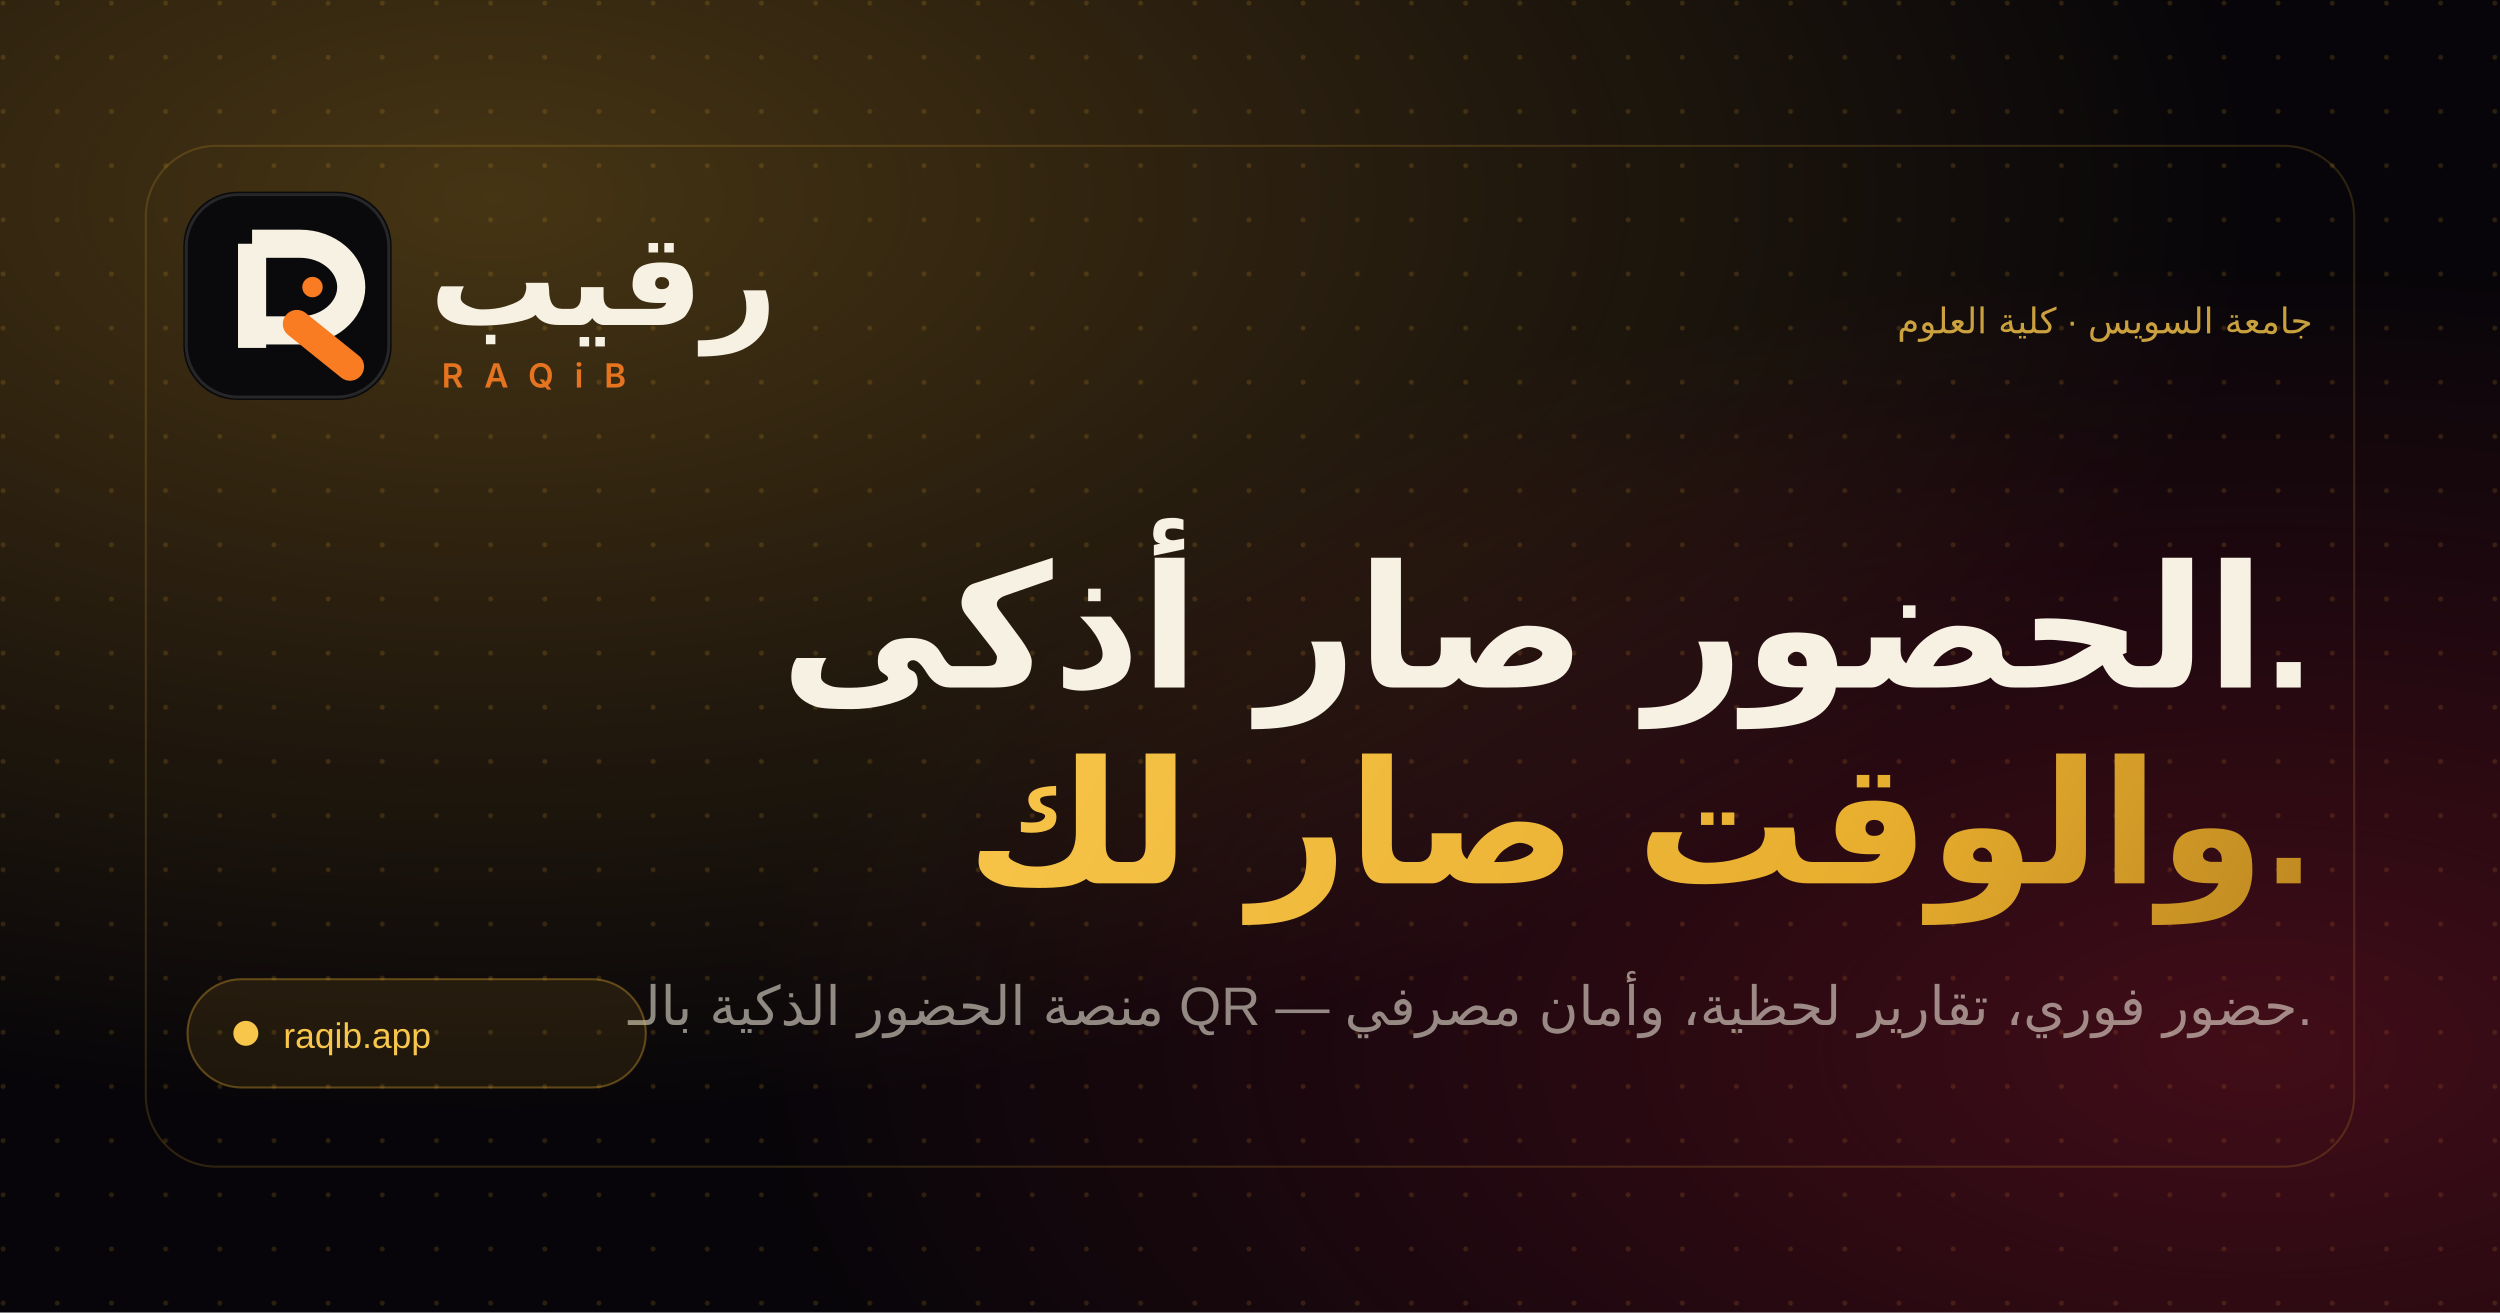
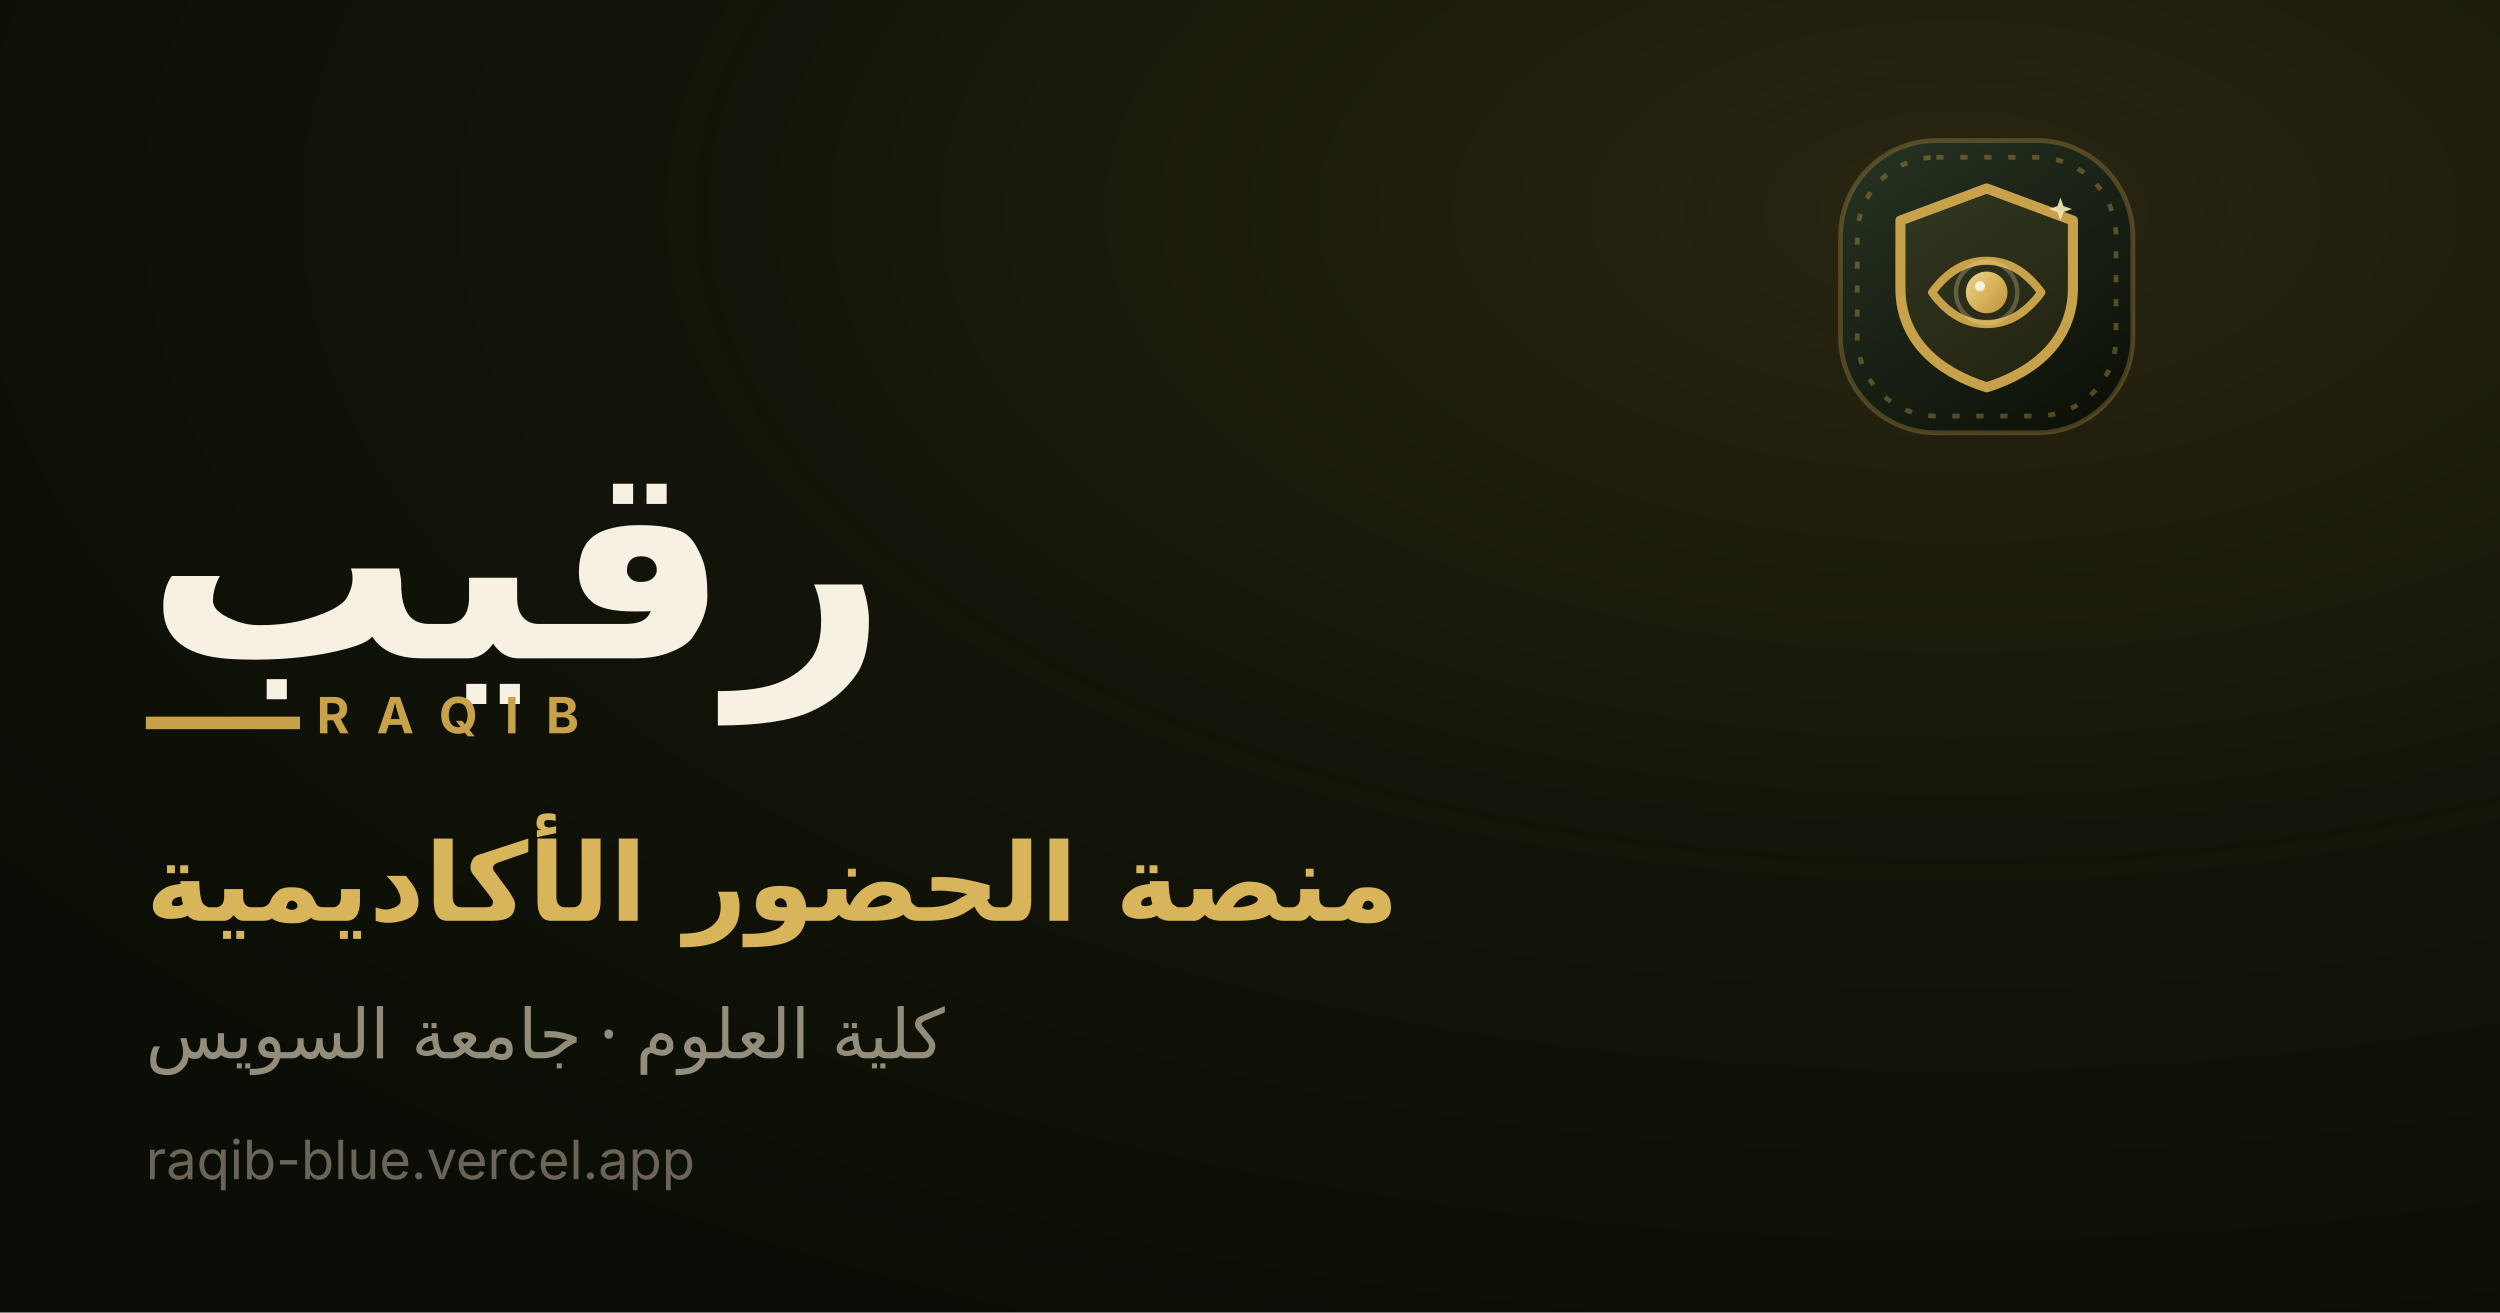
- <svg xmlns="http://www.w3.org/2000/svg" width="1200" height="630" viewBox="0 0 1200 630" fill="none" role="img" aria-label="Raqib — منصة الحضور الذكية">
+ <svg xmlns="http://www.w3.org/2000/svg" viewBox="0 0 1200 630" width="1200" height="630" fill="none" role="img" aria-label="رقيب — منصة الحضور الأكاديمية">
  <defs>
-     <linearGradient id="gold" x1="60" y1="40" x2="1140" y2="600" gradientUnits="userSpaceOnUse">
-       <stop stop-color="#FFF1C2" />
-       <stop offset="0.4" stop-color="#F8C64B" />
-       <stop offset="0.75" stop-color="#E8AE2E" />
-       <stop offset="1" stop-color="#A9761A" />
+     <linearGradient id="gt" x1="12" y1="4" x2="52" y2="60" gradientUnits="userSpaceOnUse">
+       <stop stop-color="#243020" />
+       <stop offset="1" stop-color="#0d1107" />
    </linearGradient>
-     <radialGradient id="warm" cx="0.2" cy="0.15" r="0.7">
-       <stop stop-color="#E8AE2E" stop-opacity="0.28" />
-       <stop offset="1" stop-color="#E8AE2E" stop-opacity="0" />
+     <linearGradient id="gi" x1="26" y1="26" x2="40" y2="38" gradientUnits="userSpaceOnUse">
+       <stop stop-color="#f4e6b6" />
+       <stop offset=".5" stop-color="#d8b45a" />
+       <stop offset="1" stop-color="#aa8137" />
+     </linearGradient>
+     <radialGradient id="gs" cx="0.5" cy="0" r="1" gradientTransform="translate(32 2) scale(34 26)">
+       <stop stop-color="#ffffff" stop-opacity=".14" />
+       <stop offset="1" stop-color="#ffffff" stop-opacity="0" />
    </radialGradient>
-     <radialGradient id="red" cx="0.9" cy="0.8" r="0.6">
-       <stop stop-color="#C81E3A" stop-opacity="0.3" />
-       <stop offset="1" stop-color="#C81E3A" stop-opacity="0" />
+     <radialGradient id="glow" cx="0.78" cy="0.16" r="0.95">
+       <stop offset="0%" stop-color="#c8a24b" stop-opacity="0.16" />
+       <stop offset="55%" stop-color="#c8a24b" stop-opacity="0.04" />
+       <stop offset="100%" stop-color="#c8a24b" stop-opacity="0" />
    </radialGradient>
-     <pattern id="dots" width="26" height="26" patternUnits="userSpaceOnUse">
-       <circle cx="1.5" cy="1.5" r="1.2" fill="#E8AE2E" fill-opacity="0.16" />
-     </pattern>
-     <linearGradient id="fade" x1="0" y1="0" x2="1200" y2="0">
-       <stop stop-color="#F8C64B" stop-opacity="0" />
-       <stop offset="0.5" stop-color="#F8C64B" stop-opacity="0.5" />
-       <stop offset="1" stop-color="#F8C64B" stop-opacity="0" />
-     </linearGradient>
  </defs>
-   <rect width="1200" height="630" fill="#070509" />
-   <rect width="1200" height="630" fill="url(#dots)" />
-   <rect width="1200" height="630" fill="url(#warm)" />
-   <rect width="1200" height="630" fill="url(#red)" />
-   <rect x="70" y="70" width="1060" height="490" rx="34" stroke="#E8AE2E" stroke-opacity="0.18" />
-   <path d="M70 152h1060" stroke="url(#fade)" />
-   <g transform="translate(88 92)">
-     <rect x="0" y="0" width="100" height="100" rx="26" fill="#0A0A0C" />
-     <rect x="1.4" y="1.4" width="97.2" height="97.2" rx="25" fill="none" stroke="#ffffff" stroke-opacity="0.12" stroke-width="1.4" />
-     <path d="M33 25v50" stroke="#F7F1E3" stroke-width="13.5" />
-     <path d="M33 25h23c13.6 0 24.6 9.4 24.6 20.8S69.6 66.6 56 66.6H33" fill="none" stroke="#F7F1E3" stroke-width="13.5" stroke-linejoin="round" />
-     <circle cx="62" cy="45.8" r="4.9" fill="#F97B22" />
-     <path d="M54.5 63.5 80 84" stroke="#F97B22" stroke-width="13.5" stroke-linecap="round" />
+   <rect width="1200" height="630" fill="#0b0e06" />
+   <rect width="1200" height="630" fill="url(#glow)" />
+   <g transform="translate(880,64) scale(2.3)">
+     <rect x="1.5" y="1.5" width="61" height="61" rx="20" fill="url(#gt)" />
+     <rect x="1.5" y="1.5" width="61" height="61" rx="20" fill="url(#gs)" />
+     <rect x="1.5" y="1.5" width="61" height="61" rx="20" stroke="rgba(200,162,75,0.30)" />
+     <rect x="5" y="5" width="54" height="54" rx="16.5" fill="none" stroke="#c8a24b" stroke-opacity=".38" stroke-width="1" stroke-dasharray="1.5 3.5" />
+     <path d="M32 11.5 50 18.2v14.1c0 10.6-7.5 17.4-18 20.7-10.5-3.3-18-10.1-18-20.7V18.2Z" fill="rgba(200,162,75,0.10)" stroke="#c8a24b" stroke-width="2.1" stroke-linejoin="round" />
+     <path d="M20.6 33.2c3.2-4.4 7-6.6 11.4-6.6s8.2 2.2 11.4 6.6c-3.2 4.4-7 6.6-11.4 6.6s-8.2-2.2-11.4-6.6Z" fill="none" stroke="#c8a24b" stroke-width="1.7" stroke-linecap="round" stroke-linejoin="round" />
+     <circle cx="32" cy="33.2" r="4.35" fill="url(#gi)" />
+     <circle cx="30.6" cy="31.9" r="1.05" fill="#fbf6e6" fill-opacity=".9" />
+     <circle cx="32" cy="33.2" r="6.4" fill="none" stroke="#f0dfa6" stroke-opacity=".28" stroke-width=".9" />
+     <path d="M47.4 13.4l.62 1.78 1.78.62-1.78.62-.62 1.78-.62-1.78-1.78-.62 1.78-.62Z" fill="#f4e6b6" fill-opacity=".92" />
  </g>
-   <text x="206" y="156" font-family="Cairo, Tajawal, Segoe UI, Arial, sans-serif" font-size="62" font-weight="800" fill="#F7F1E3" text-anchor="start">رقيب</text>
-   <text x="212" y="186" font-family="Inter, Segoe UI, Arial, sans-serif" font-size="16" font-weight="600" letter-spacing="10" fill="#F97B22" fill-opacity="0.9" text-anchor="start">RAQiB</text>
-   <g font-family="Cairo, Tajawal, Segoe UI, Arial, sans-serif" text-anchor="end">
-     <text x="1110" y="160" font-size="17" fill="#F8C64B" fill-opacity="0.8">جامعة السويس · كلية العلوم</text>
-     <text x="1110" y="330" font-size="82" font-weight="800" fill="#F7F1E3">الحضور صار أذكى.</text>
-     <text x="1110" y="424" font-size="82" font-weight="800" fill="url(#gold)">والوقت صار لك.</text>
-     <text x="1110" y="492" font-size="26" fill="#F7F1E3" fill-opacity="0.55">منصة الحضور الذكية بالـ QR — حضور فوري، تقارير لحظية، وأمان مصرفي.</text>
-   </g>
-   <g transform="translate(90 470)">
-     <rect width="220" height="52" rx="26" fill="#E8AE2E" fill-opacity="0.1" stroke="#E8AE2E" stroke-opacity="0.35" />
-     <circle cx="28" cy="26" r="6" fill="#F8C64B" />
-     <text x="46" y="33" font-family="Cairo, Tajawal, Segoe UI, Arial, sans-serif" font-size="17" fill="#F8C64B">raqib.app</text>
-   </g>
+   <text x="70" y="316" font-family="Cairo, Segoe UI, Tahoma, sans-serif" font-weight="800" font-size="132" fill="#f7f1e3">رقيب</text>
+   <rect x="70" y="344" width="74" height="6" fill="#c8a24b" />
+   <text x="152" y="352" font-family="Inter, Segoe UI, sans-serif" font-weight="700" font-size="24" fill="#c8a24b" letter-spacing="13">RAQIB</text>
+   <text x="70" y="442" font-family="Segoe UI, Tahoma, sans-serif" font-weight="600" font-size="52" fill="#d8b45a">منصة الحضور الأكاديمية</text>
+   <text x="70" y="508" font-family="Segoe UI, Tahoma, sans-serif" font-weight="400" font-size="33" fill="#938d7c">كلية العلوم · جامعة السويس</text>
+   <text x="70" y="566" font-family="Inter, Segoe UI, sans-serif" font-weight="400" font-size="26" fill="#6b6557">raqib-blue.vercel.app</text>
</svg>
